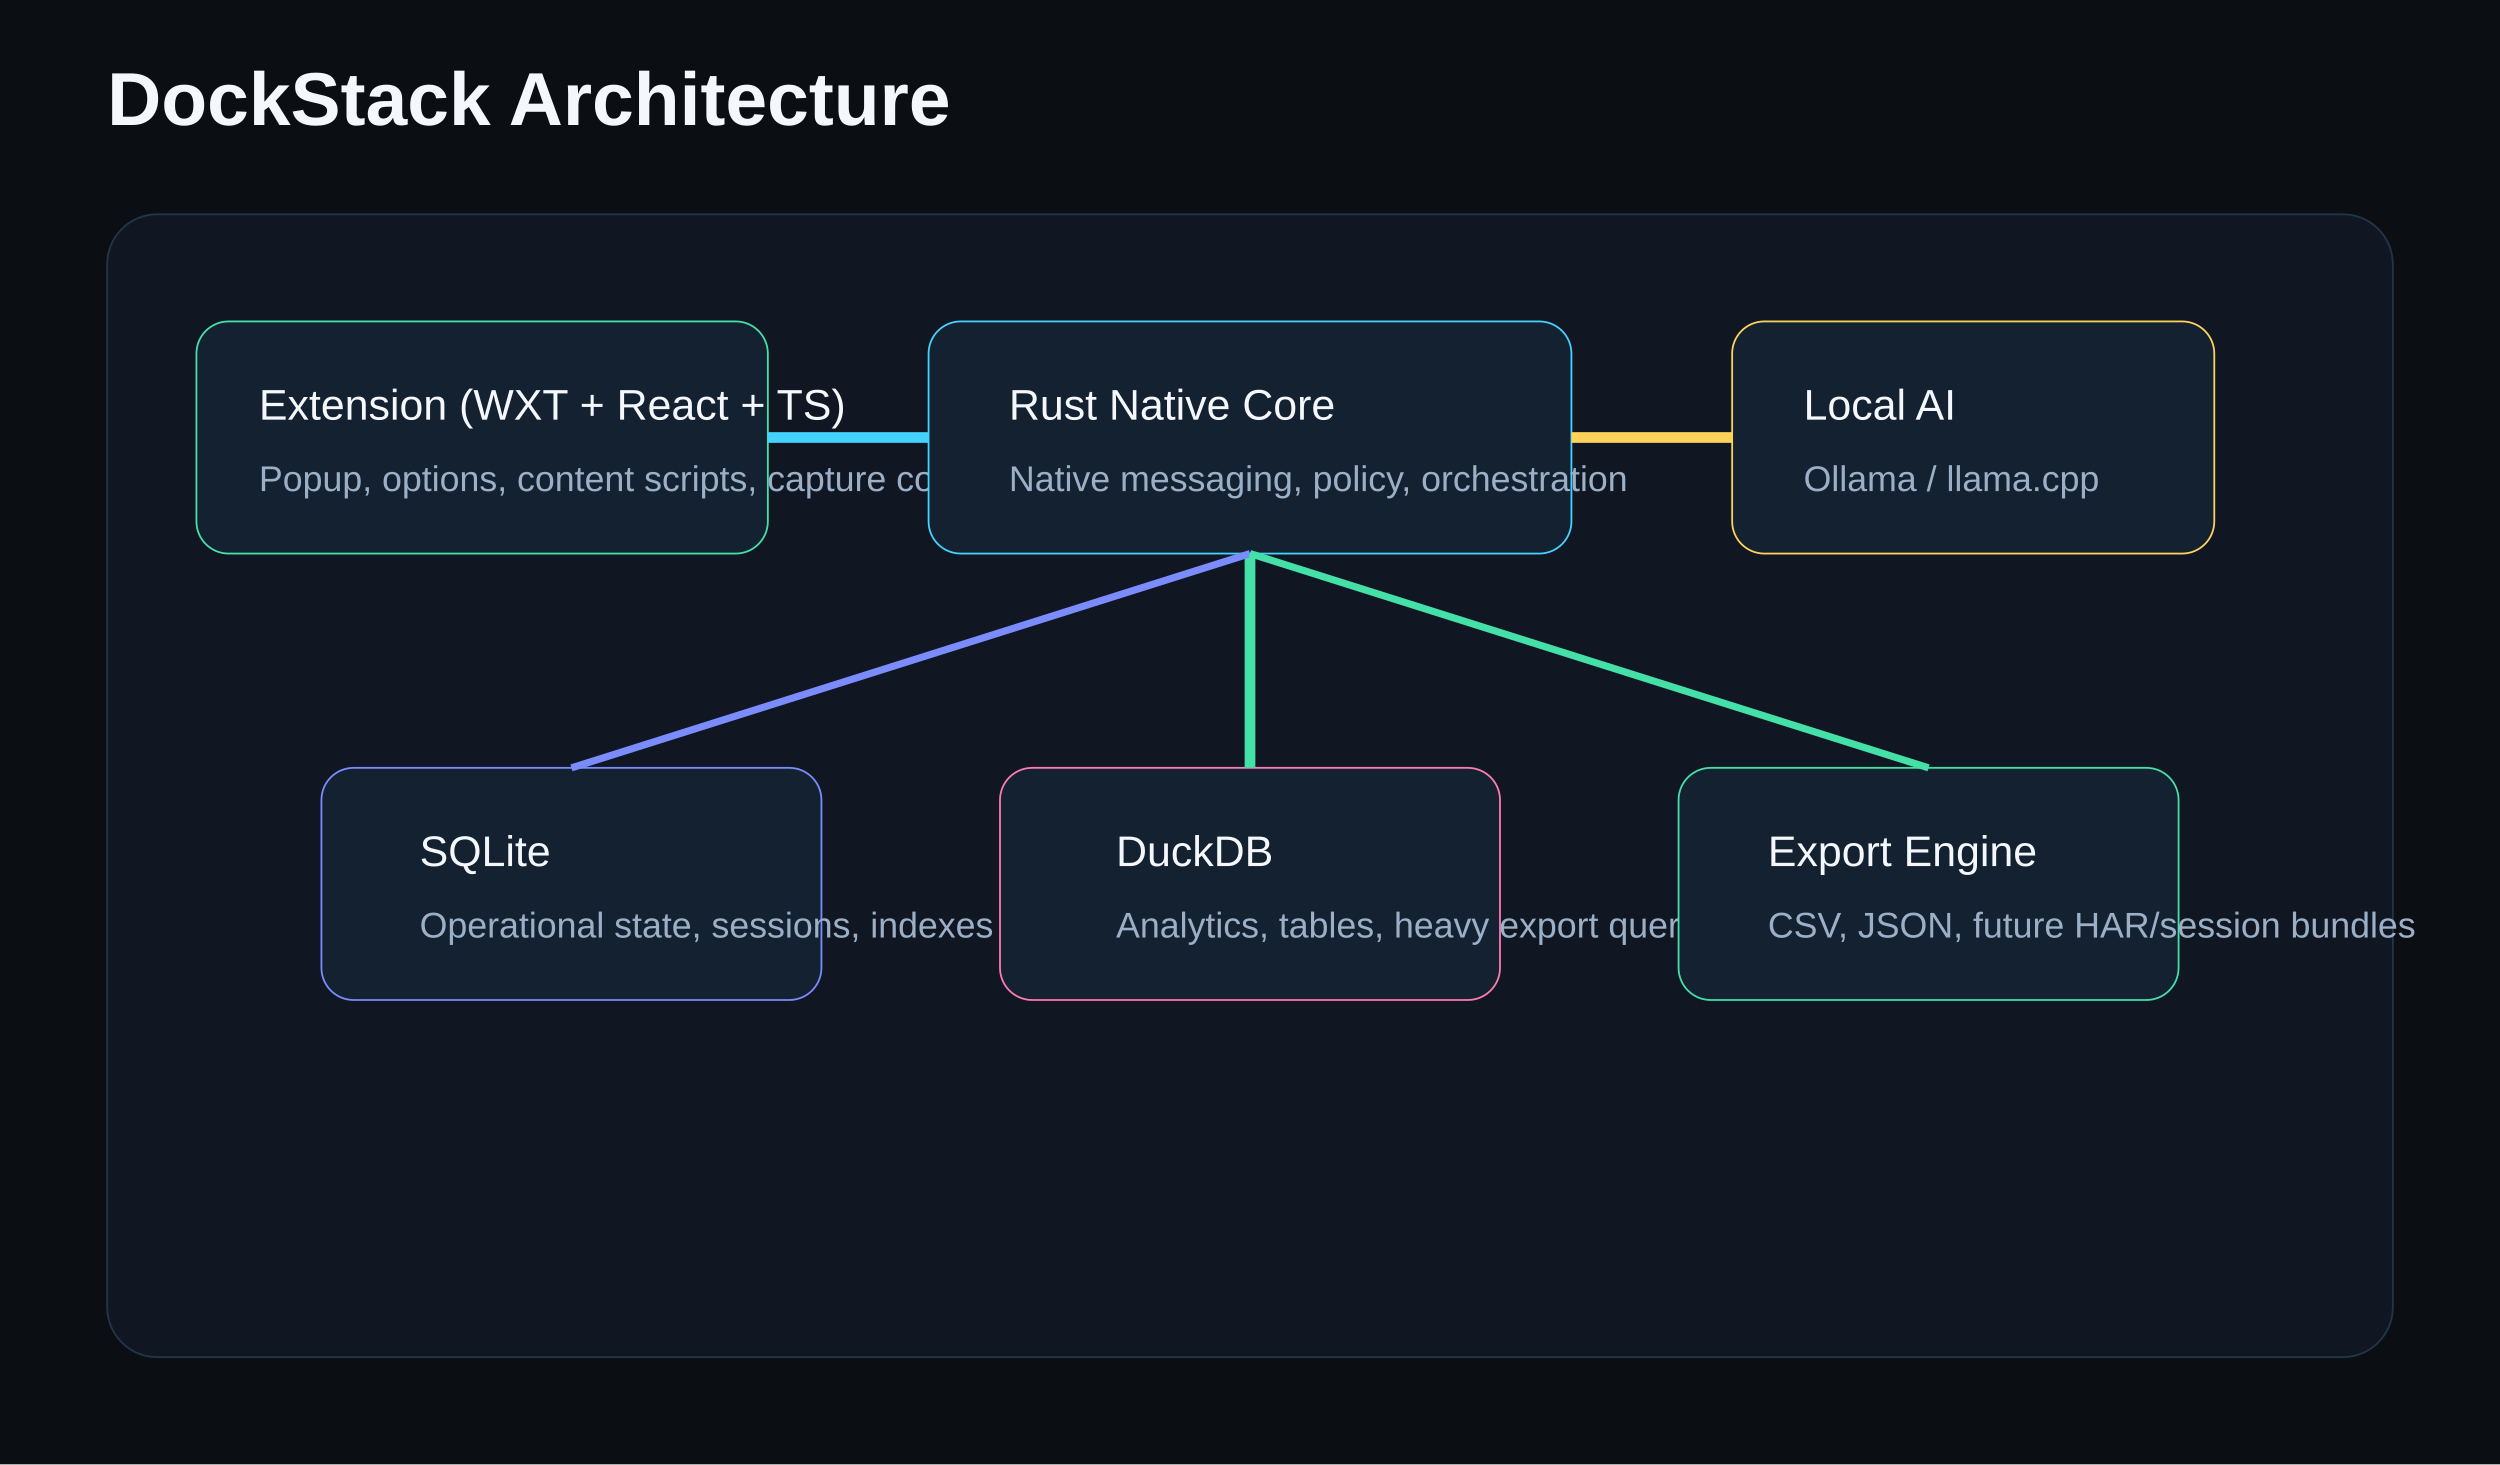
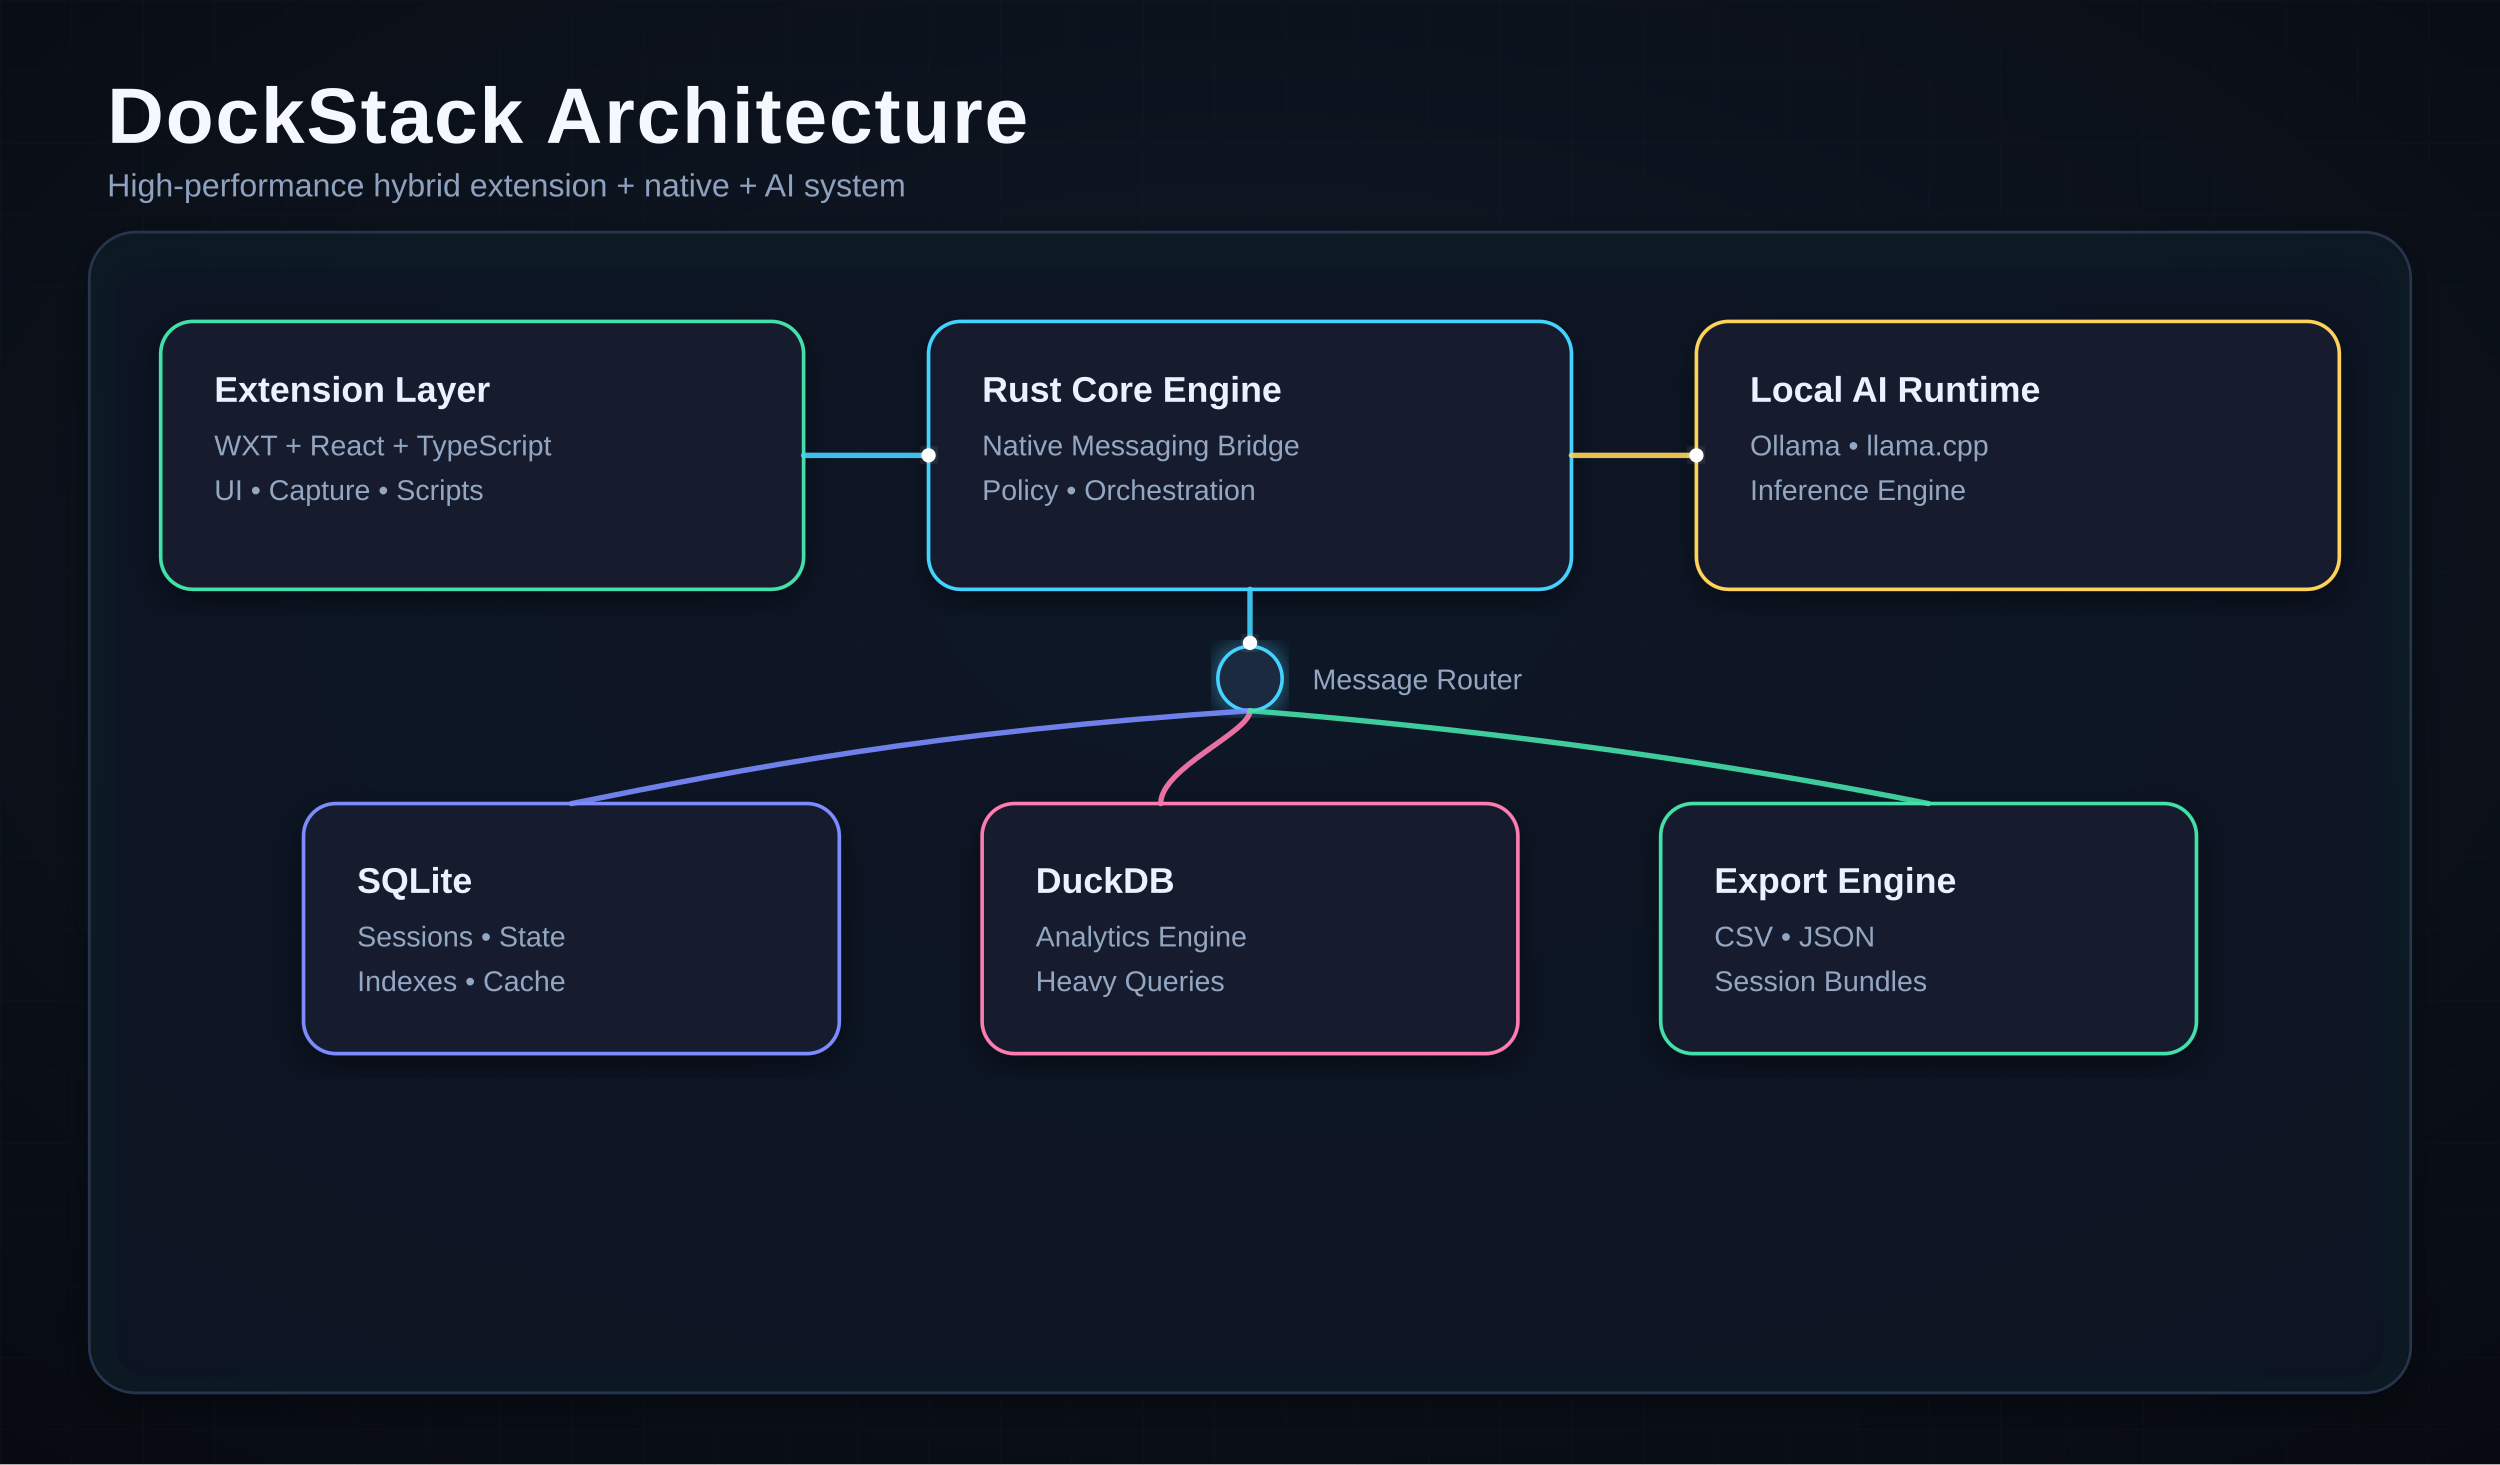
<svg xmlns="http://www.w3.org/2000/svg" width="1400" height="820" viewBox="0 0 1400 820">
-   <rect width="1400" height="820" fill="#0b0f14" />
-   <text x="60" y="70" fill="#f4f7fb" font-size="42" font-family="Arial" font-weight="700">DockStack Architecture</text>
-   <g font-family="Arial" font-size="24">
-     <rect x="60" y="120" width="1280" height="640" rx="28" fill="#101723" stroke="#233549" />
-     <rect x="110" y="180" width="320" height="130" rx="18" fill="#132131" stroke="#45e0a8" />
-     <text x="145" y="235" fill="#f4f7fb">Extension (WXT + React + TS)</text>
-     <text x="145" y="275" fill="#9bb0c7" font-size="20">Popup, options, content scripts, capture control</text>
-     <rect x="520" y="180" width="360" height="130" rx="18" fill="#132131" stroke="#44d2ff" />
-     <text x="565" y="235" fill="#f4f7fb">Rust Native Core</text>
-     <text x="565" y="275" fill="#9bb0c7" font-size="20">Native messaging, policy, orchestration</text>
-     <rect x="970" y="180" width="270" height="130" rx="18" fill="#132131" stroke="#ffd35a" />
-     <text x="1010" y="235" fill="#f4f7fb">Local AI</text>
-     <text x="1010" y="275" fill="#9bb0c7" font-size="20">Ollama / llama.cpp</text>
-     <rect x="180" y="430" width="280" height="130" rx="18" fill="#132131" stroke="#7b8cff" />
-     <text x="235" y="485" fill="#f4f7fb">SQLite</text>
-     <text x="235" y="525" fill="#9bb0c7" font-size="20">Operational state, sessions, indexes</text>
-     <rect x="560" y="430" width="280" height="130" rx="18" fill="#132131" stroke="#ff7bb0" />
-     <text x="625" y="485" fill="#f4f7fb">DuckDB</text>
-     <text x="625" y="525" fill="#9bb0c7" font-size="20">Analytics, tables, heavy export queries</text>
-     <rect x="940" y="430" width="280" height="130" rx="18" fill="#132131" stroke="#45e0a8" />
-     <text x="990" y="485" fill="#f4f7fb">Export Engine</text>
-     <text x="990" y="525" fill="#9bb0c7" font-size="20">CSV, JSON, future HAR/session bundles</text>
-     <line x1="430" y1="245" x2="520" y2="245" stroke="#44d2ff" stroke-width="6" />
-     <line x1="880" y1="245" x2="970" y2="245" stroke="#ffd35a" stroke-width="6" />
-     <line x1="700" y1="310" x2="700" y2="430" stroke="#45e0a8" stroke-width="6" />
-     <line x1="700" y1="310" x2="320" y2="430" stroke="#7b8cff" stroke-width="4" />
-     <line x1="700" y1="310" x2="1080" y2="430" stroke="#45e0a8" stroke-width="4" />
-   </g>
+   <defs>
+     <radialGradient id="bg" cx="50%" cy="40%" r="80%">
+       <stop offset="0%" stop-color="#111a28" />
+       <stop offset="100%" stop-color="#070a10" />
+     </radialGradient>
+     <filter id="glow">
+       <feGaussianBlur stdDeviation="6" result="coloredBlur" />
+       <feMerge>
+         <feMergeNode in="coloredBlur" />
+         <feMergeNode in="SourceGraphic" />
+       </feMerge>
+     </filter>
+     <filter id="shadow">
+       <feDropShadow dx="0" dy="6" stdDeviation="10" flood-color="#000" flood-opacity="0.5" />
+     </filter>
+     <pattern id="grid" width="40" height="40" patternUnits="userSpaceOnUse">
+       <path d="M 40 0 L 0 0 0 40" fill="none" stroke="#1a2433" stroke-width="0.5" />
+     </pattern>
+     <style>
+     .title { font: 700 44px Arial; fill: #f5f9ff; letter-spacing: 1px; }
+     .subtitle { font: 18px Arial; fill: #8ea2c0; }
+ 
+     .panel {
+       fill: rgba(18, 26, 40, 0.7);
+       stroke: #26364d;
+       stroke-width: 1.5;
+       filter: url(#shadow);
+     }
+ 
+     .node {
+       fill: #121e2e;
+       stroke-width: 2;
+       rx: 18;
+       filter: url(#shadow);
+     }
+ 
+     .node-title { font: 700 20px Arial; fill: #eaf2ff; }
+     .node-text { font: 16px Arial; fill: #93a7c2; }
+ 
+     .line {
+       fill: none;
+       stroke-width: 3;
+       stroke-linecap: round;
+       opacity: 0.9;
+     }
+ 
+     .flow-dot {
+       fill: #ffffff;
+       filter: url(#glow);
+     }
+   </style>
+   </defs>
+   <rect width="1400" height="820" fill="url(#bg)" />
+   <rect width="1400" height="820" fill="url(#grid)" opacity="0.35" />
+   <text x="60" y="80" class="title">DockStack Architecture</text>
+   <text x="60" y="110" class="subtitle">High-performance hybrid extension + native + AI system</text>
+   <rect x="50" y="130" width="1300" height="650" rx="26" class="panel" />
+   <rect x="90" y="180" width="360" height="150" class="node" stroke="#45e0a8" />
+   <text x="120" y="225" class="node-title">Extension Layer</text>
+   <text x="120" y="255" class="node-text">WXT + React + TypeScript</text>
+   <text x="120" y="280" class="node-text">UI • Capture • Scripts</text>
+   <rect x="520" y="180" width="360" height="150" class="node" stroke="#44d2ff" />
+   <text x="550" y="225" class="node-title">Rust Core Engine</text>
+   <text x="550" y="255" class="node-text">Native Messaging Bridge</text>
+   <text x="550" y="280" class="node-text">Policy • Orchestration</text>
+   <rect x="950" y="180" width="360" height="150" class="node" stroke="#ffd35a" />
+   <text x="980" y="225" class="node-title">Local AI Runtime</text>
+   <text x="980" y="255" class="node-text">Ollama • llama.cpp</text>
+   <text x="980" y="280" class="node-text">Inference Engine</text>
+   <circle cx="700" cy="380" r="18" fill="#1b2a40" stroke="#44d2ff" stroke-width="2" filter="url(#glow)" />
+   <text x="735" y="386" class="node-text">Message Router</text>
+   <rect x="170" y="450" width="300" height="140" class="node" stroke="#7b8cff" />
+   <text x="200" y="500" class="node-title">SQLite</text>
+   <text x="200" y="530" class="node-text">Sessions • State</text>
+   <text x="200" y="555" class="node-text">Indexes • Cache</text>
+   <rect x="550" y="450" width="300" height="140" class="node" stroke="#ff7bb0" />
+   <text x="580" y="500" class="node-title">DuckDB</text>
+   <text x="580" y="530" class="node-text">Analytics Engine</text>
+   <text x="580" y="555" class="node-text">Heavy Queries</text>
+   <rect x="930" y="450" width="300" height="140" class="node" stroke="#45e0a8" />
+   <text x="960" y="500" class="node-title">Export Engine</text>
+   <text x="960" y="530" class="node-text">CSV • JSON</text>
+   <text x="960" y="555" class="node-text">Session Bundles</text>
+   <path d="M450 255 C 480 255, 490 255, 520 255" class="line" stroke="#44d2ff" />
+   <path d="M880 255 C 910 255, 920 255, 950 255" class="line" stroke="#ffd35a" />
+   <path d="M700 330 C 700 350, 700 360, 700 362" class="line" stroke="#44d2ff" />
+   <path d="M700 398 C 520 410, 420 430, 320 450" class="line" stroke="#7b8cff" />
+   <path d="M700 398 C 700 410, 650 430, 650 450" class="line" stroke="#ff7bb0" />
+   <path d="M700 398 C 850 410, 980 430, 1080 450" class="line" stroke="#45e0a8" />
+   <circle cx="520" cy="255" r="4" class="flow-dot" />
+   <circle cx="950" cy="255" r="4" class="flow-dot" />
+   <circle cx="700" cy="360" r="4" class="flow-dot" />
</svg>
